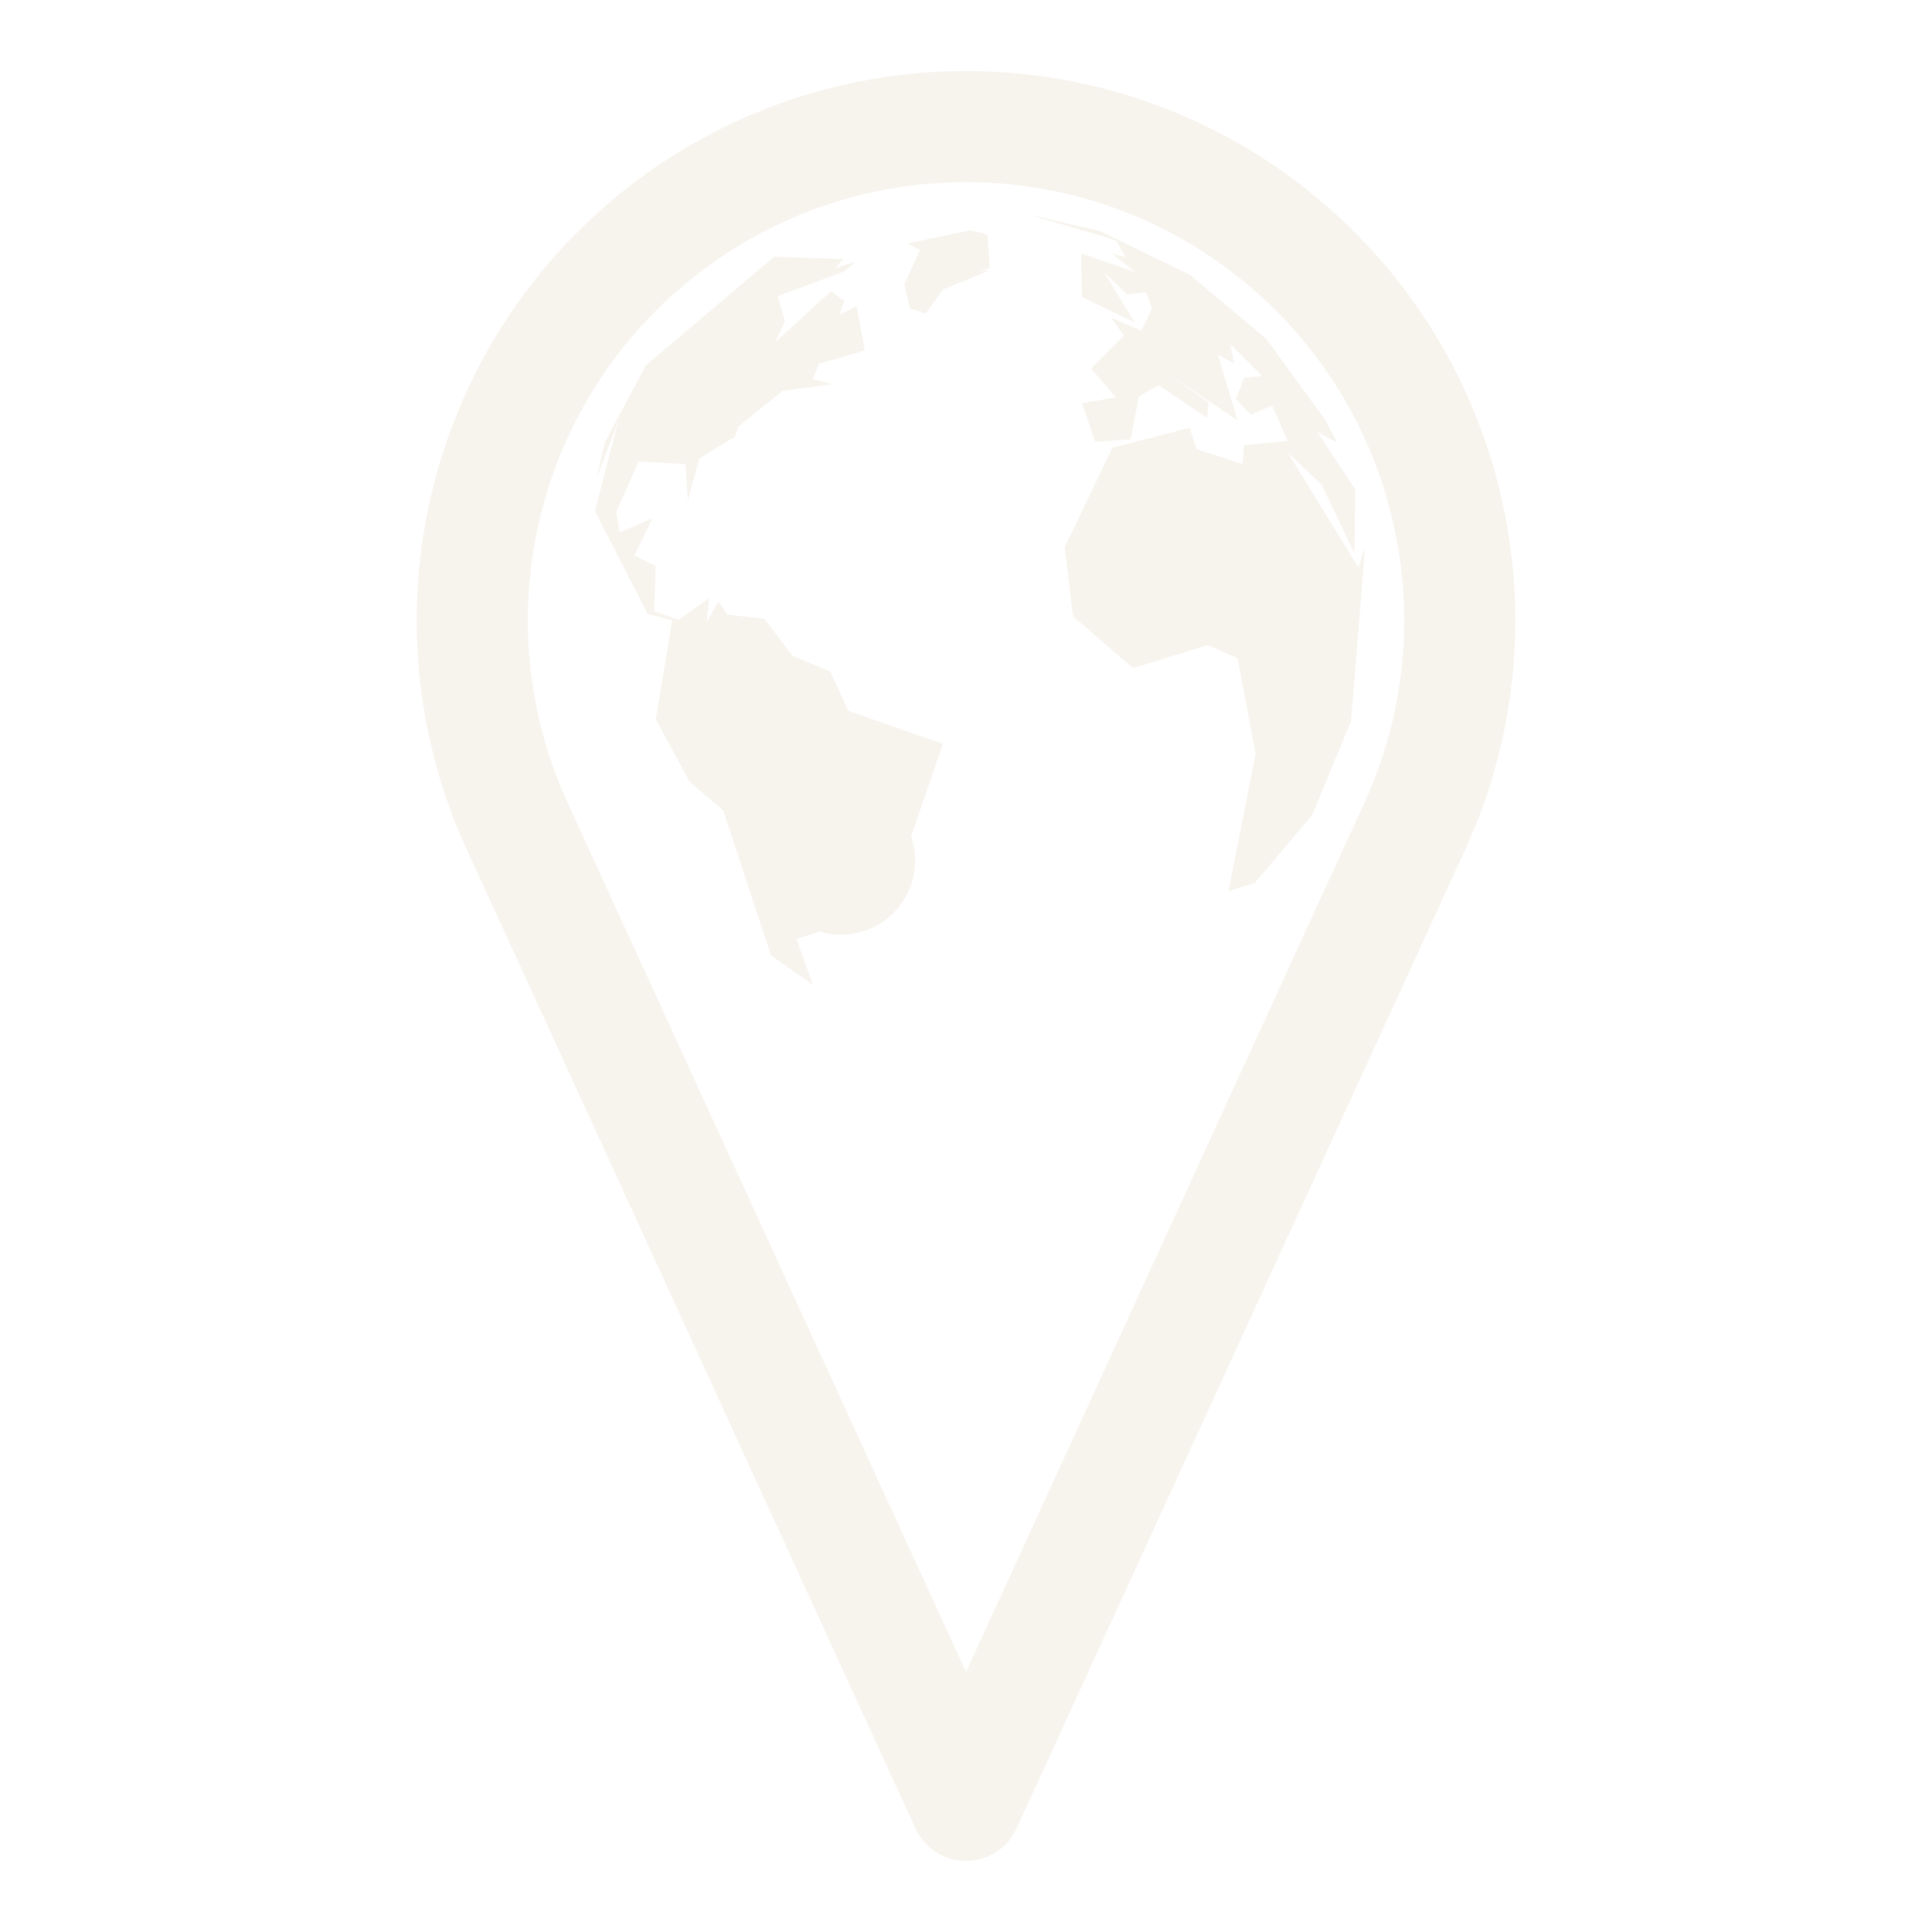
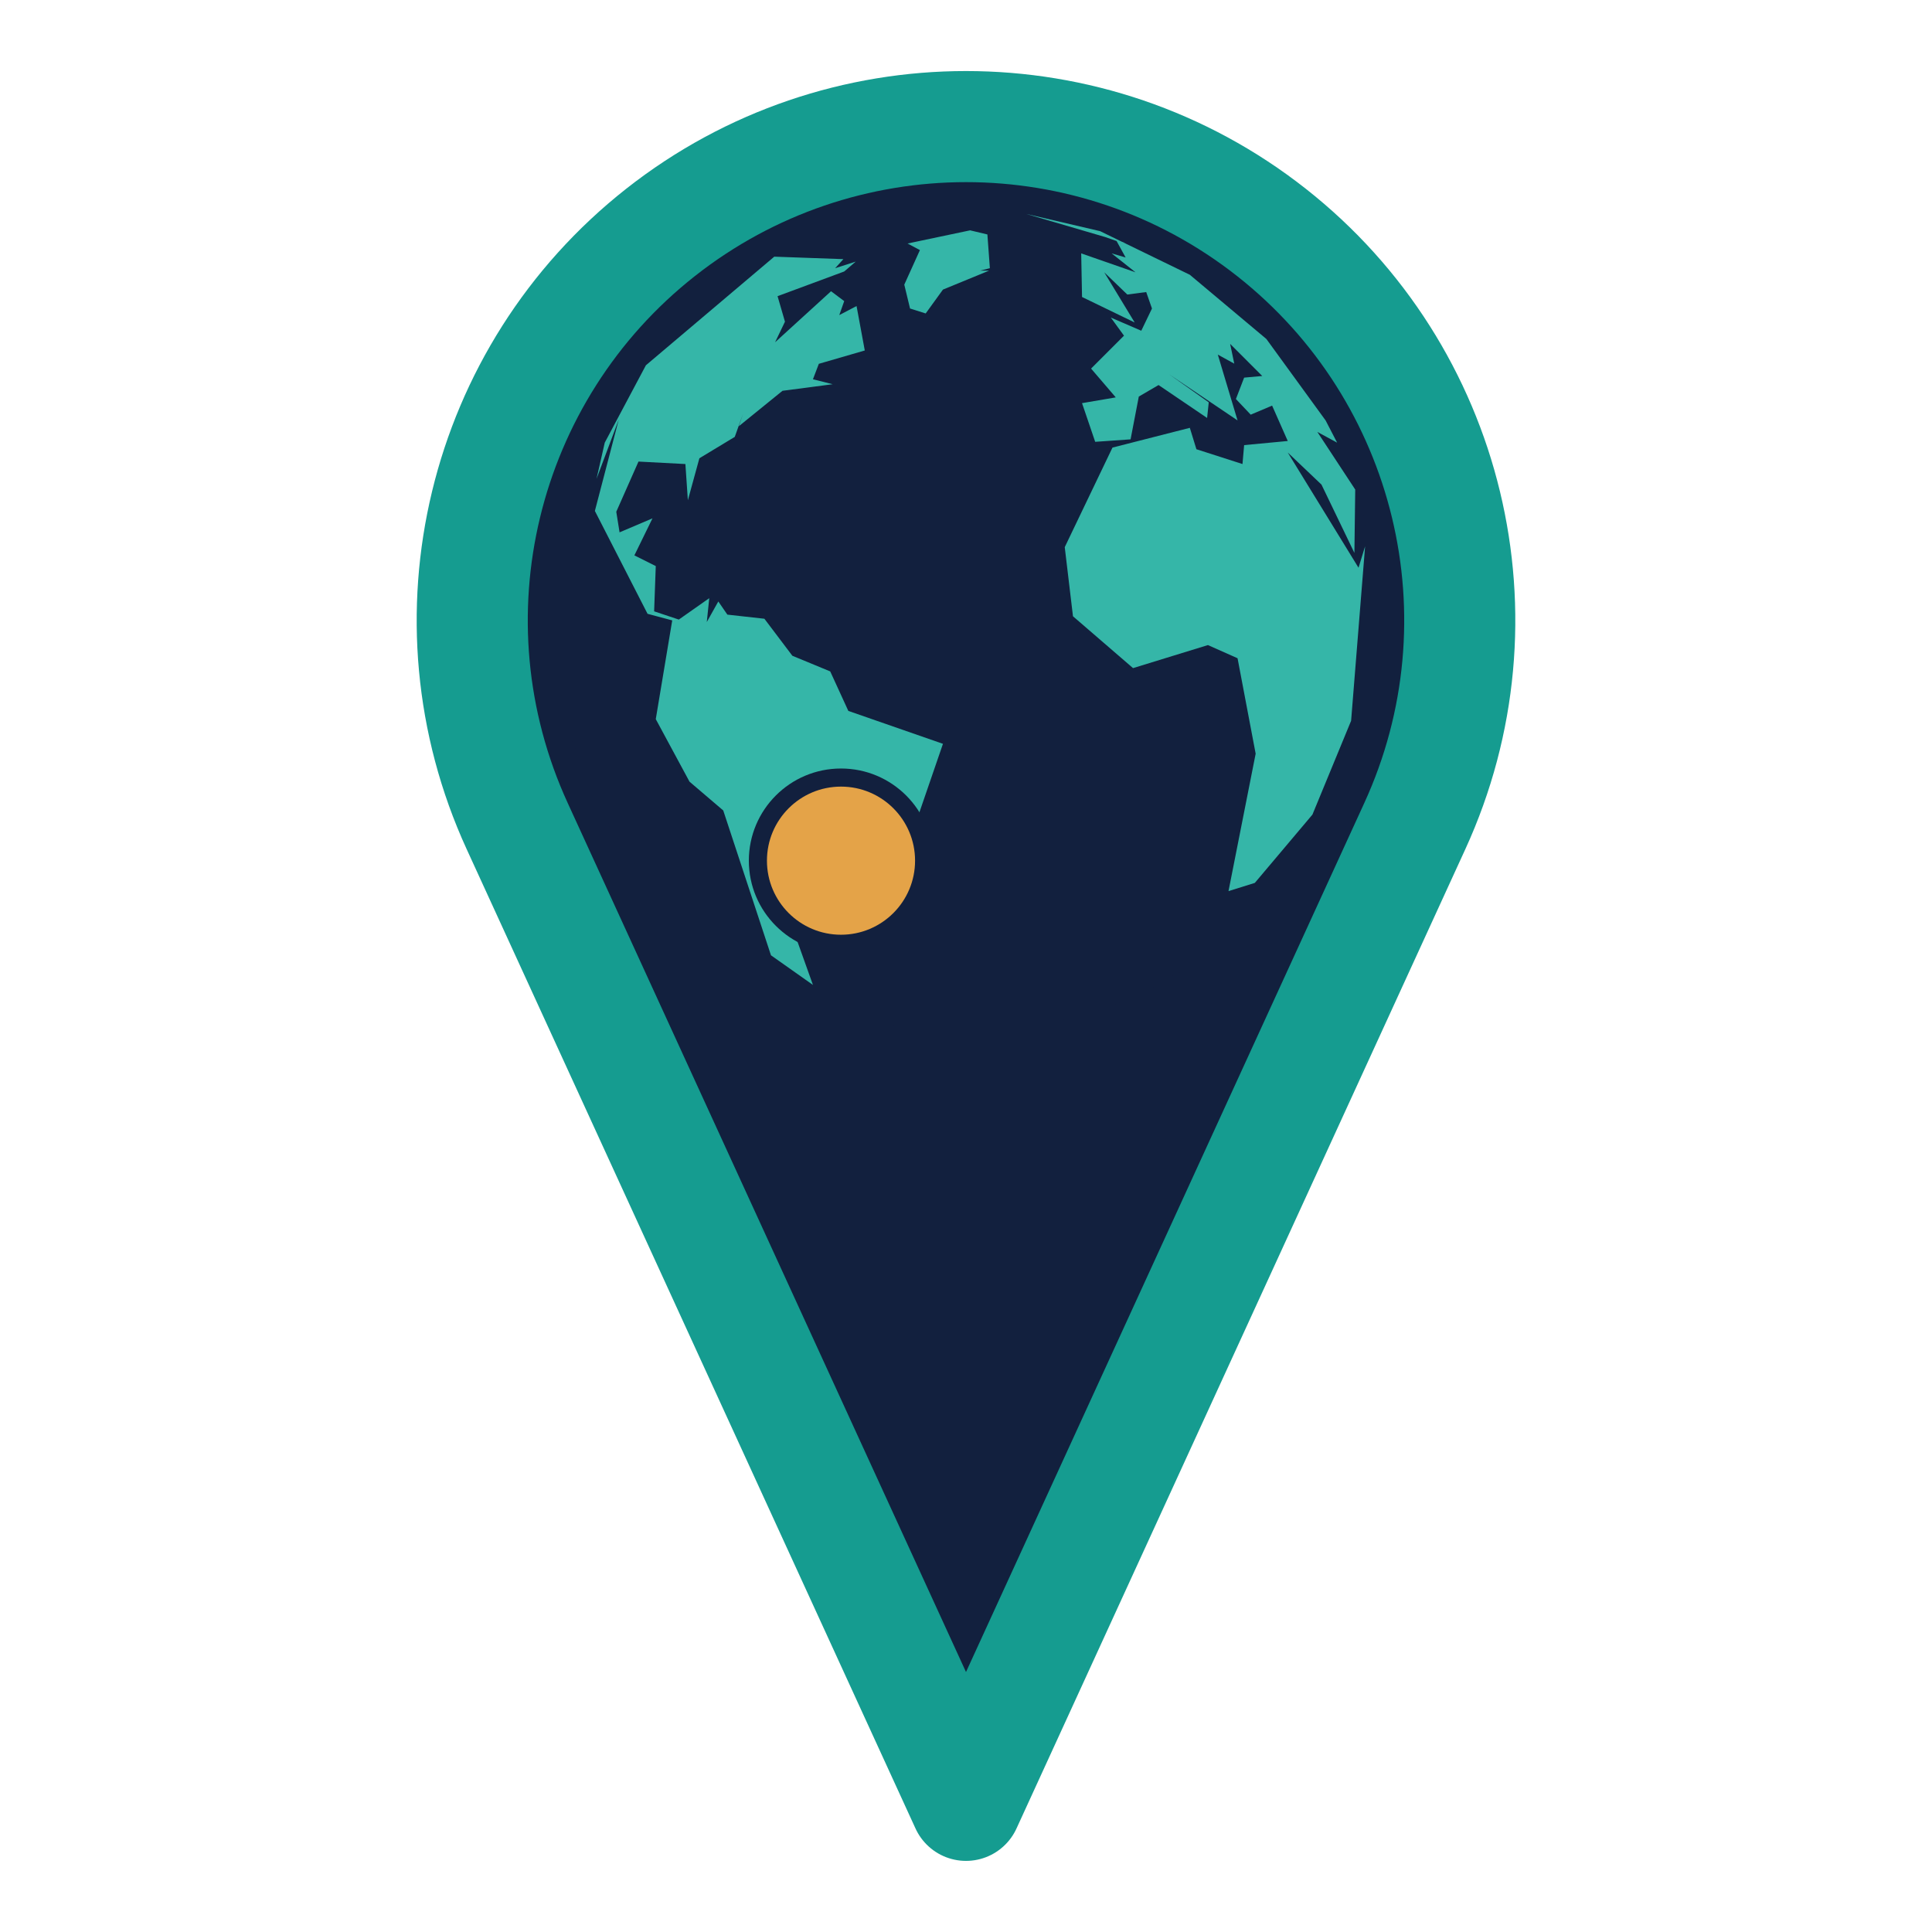
<svg xmlns="http://www.w3.org/2000/svg" viewBox="0.00 0.00 216.00 216.00" width="216.00" height="216.00" role="img" aria-labelledby="title desc">
  <g transform="translate(-9.76 -20.80) scale(0.92)">
-     <path d="M128.00 242.00L182.54 123.00A60.00 60.00 0 1 0 73.46 123.00Z" fill="none" />
-     <path d="M128.00 242.00L182.54 123.00A60.00 60.00 0 1 0 73.46 123.00Z" fill="none" stroke="#F7F4EE" stroke-width="13.5" stroke-linejoin="round" />
+     <path d="M128.00 242.00L182.54 123.00A60.00 60.00 0 1 0 73.46 123.00Z" fill="#12203E" />
+     <path d="M128.00 242.00L182.54 123.00A60.00 60.00 0 1 0 73.46 123.00Z" fill="none" stroke="#159C90" stroke-width="13.5" stroke-linejoin="round" />
    <g transform="translate(128 98)">
-       <circle r="50" fill="none" />
-       <path d="M-14.9 -43.9L-15.9 -42.8L-13.4 -43.6L-14.8 -42.4L-22.9 -39.4L-22.0 -36.3L-23.2 -33.8L-16.4 -40.0L-14.8 -38.8L-15.4 -37.1L-13.3 -38.2L-12.3 -32.8L-21.6 -30.1L-17.8 -31.4L-18.6 -29.3L-16.2 -28.7L-22.3 -27.9L-27.6 -23.6L-27.1 -25.1L-28.1 -22.3L-32.4 -19.7L-33.8 -14.6L-34.1 -19.0L-39.8 -19.3L-42.5 -13.2L-42.1 -10.7L-38.1 -12.4L-40.3 -7.9L-37.7 -6.6L-37.9 -1.1L-34.9 -0.1L-31.2 -2.7L-31.5 0.2L-30.1 -2.3L-29.0 -0.7L-24.5 -0.2L-21.1 4.3L-16.5 6.2L-14.3 11.0L-2.8 15.0L-7.2 27.8L-12.2 29.7L-15.3 35.6L-18.5 35.0L-17.1 37.6L-20.6 38.7L-18.6 44.3L-23.7 40.7L-29.5 23.1L-33.6 19.6L-37.7 12.0L-35.7 0.0L-38.7 -0.8L-45.1 -13.3L-42.2 -24.4L-44.9 -17.2L-43.9 -21.6L-38.9 -31.0L-23.3 -44.2ZM45.1 -21.6L42.7 -22.9L47.3 -15.9L47.2 -8.2L43.2 -16.5L39.1 -20.4L47.7 -6.4L48.5 -9.0L46.8 12.2L42.1 23.6L35.1 31.9L31.9 32.9L35.2 16.2L33.0 4.6L29.4 3.0L20.3 5.8L13.0 -0.5L12.0 -8.9L17.8 -21.0L27.2 -23.4L28.0 -20.8L33.6 -19.0L33.8 -21.3L39.1 -21.8L37.2 -26.1L34.6 -25.0L32.8 -26.9L33.8 -29.5L36.0 -29.7L32.1 -33.6L32.6 -31.2L30.6 -32.3L33.0 -24.3L24.7 -29.9L29.5 -26.5L29.3 -24.6L23.4 -28.6L21.0 -27.2L20.0 -22.0L15.7 -21.7L14.1 -26.4L18.2 -27.1L15.2 -30.6L19.2 -34.6L17.6 -36.8L21.3 -35.2L22.6 -37.9L21.9 -39.9L19.6 -39.6L16.8 -42.3L20.5 -36.2L14.1 -39.3L14.0 -44.6L20.6 -42.3L17.7 -44.6L19.4 -44.1L18.3 -46.1L14.3 -47.5L19.6 -45.8L7.3 -49.4L16.3 -47.3L27.2 -42.0L36.5 -34.2L43.7 -24.3ZM0.5 -47.4L2.6 -46.9L2.9 -42.8L1.7 -42.5L2.8 -42.5L-2.8 -40.2L-4.9 -37.3L-6.8 -37.9L-7.5 -40.8L-5.6 -45.0L-7.1 -45.8L0.5 -47.4Z" fill="#F7F4EE" />
+       <circle r="50" fill="#12203E" />
+       <path d="M-14.9 -43.9L-15.9 -42.8L-13.4 -43.6L-14.8 -42.4L-22.9 -39.4L-22.0 -36.3L-23.2 -33.8L-16.4 -40.0L-14.8 -38.8L-15.4 -37.1L-13.3 -38.2L-12.3 -32.8L-21.6 -30.1L-17.8 -31.4L-18.6 -29.3L-16.2 -28.7L-22.3 -27.9L-27.6 -23.6L-27.1 -25.1L-28.1 -22.3L-32.4 -19.7L-33.8 -14.6L-34.1 -19.0L-39.8 -19.3L-42.5 -13.2L-42.1 -10.7L-38.1 -12.4L-40.3 -7.9L-37.7 -6.6L-37.9 -1.1L-34.9 -0.1L-31.2 -2.7L-31.5 0.2L-30.1 -2.3L-29.0 -0.7L-24.5 -0.2L-21.1 4.3L-16.5 6.2L-14.3 11.0L-2.8 15.0L-7.2 27.8L-12.2 29.7L-15.3 35.6L-18.5 35.0L-17.1 37.6L-20.6 38.7L-18.6 44.3L-23.7 40.7L-29.5 23.1L-33.6 19.6L-37.7 12.0L-35.7 0.0L-38.7 -0.8L-45.1 -13.3L-42.2 -24.4L-44.9 -17.2L-43.9 -21.6L-38.9 -31.0L-23.3 -44.2ZM45.1 -21.6L42.7 -22.9L47.3 -15.9L47.2 -8.2L43.2 -16.5L39.1 -20.4L47.7 -6.4L48.5 -9.0L46.8 12.2L42.1 23.6L35.1 31.9L31.9 32.9L35.2 16.2L33.0 4.6L29.4 3.0L20.3 5.8L13.0 -0.5L12.0 -8.9L17.8 -21.0L27.2 -23.4L28.0 -20.8L33.6 -19.0L33.8 -21.3L39.1 -21.8L37.2 -26.1L34.6 -25.0L32.8 -26.9L33.8 -29.5L36.0 -29.7L32.1 -33.6L32.6 -31.2L30.6 -32.3L33.0 -24.3L24.7 -29.9L29.5 -26.5L29.3 -24.6L23.4 -28.6L21.0 -27.2L20.0 -22.0L15.7 -21.7L14.1 -26.4L18.2 -27.1L15.2 -30.6L19.2 -34.6L17.6 -36.8L21.3 -35.2L22.6 -37.9L21.9 -39.9L19.6 -39.6L16.8 -42.3L20.5 -36.2L14.1 -39.3L14.0 -44.6L20.6 -42.3L17.7 -44.6L19.4 -44.1L18.3 -46.1L14.3 -47.5L19.6 -45.8L7.3 -49.4L16.3 -47.3L27.2 -42.0L36.5 -34.2L43.7 -24.3ZM0.5 -47.4L2.6 -46.9L2.9 -42.8L1.7 -42.5L2.8 -42.5L-2.8 -40.2L-4.9 -37.3L-6.8 -37.9L-7.5 -40.8L-5.6 -45.0L-7.1 -45.8L0.5 -47.4Z" fill="#35B6A8" />
    </g>
-     <circle cx="112.81" cy="127.20" r="11.2" fill="none" />
-     <circle cx="112.81" cy="127.20" r="9" fill="#F7F4EE" />
+     <circle cx="112.81" cy="127.20" r="11.2" fill="#12203E" />
+     <circle cx="112.81" cy="127.20" r="9" fill="#E4A348" />
  </g>
</svg>
